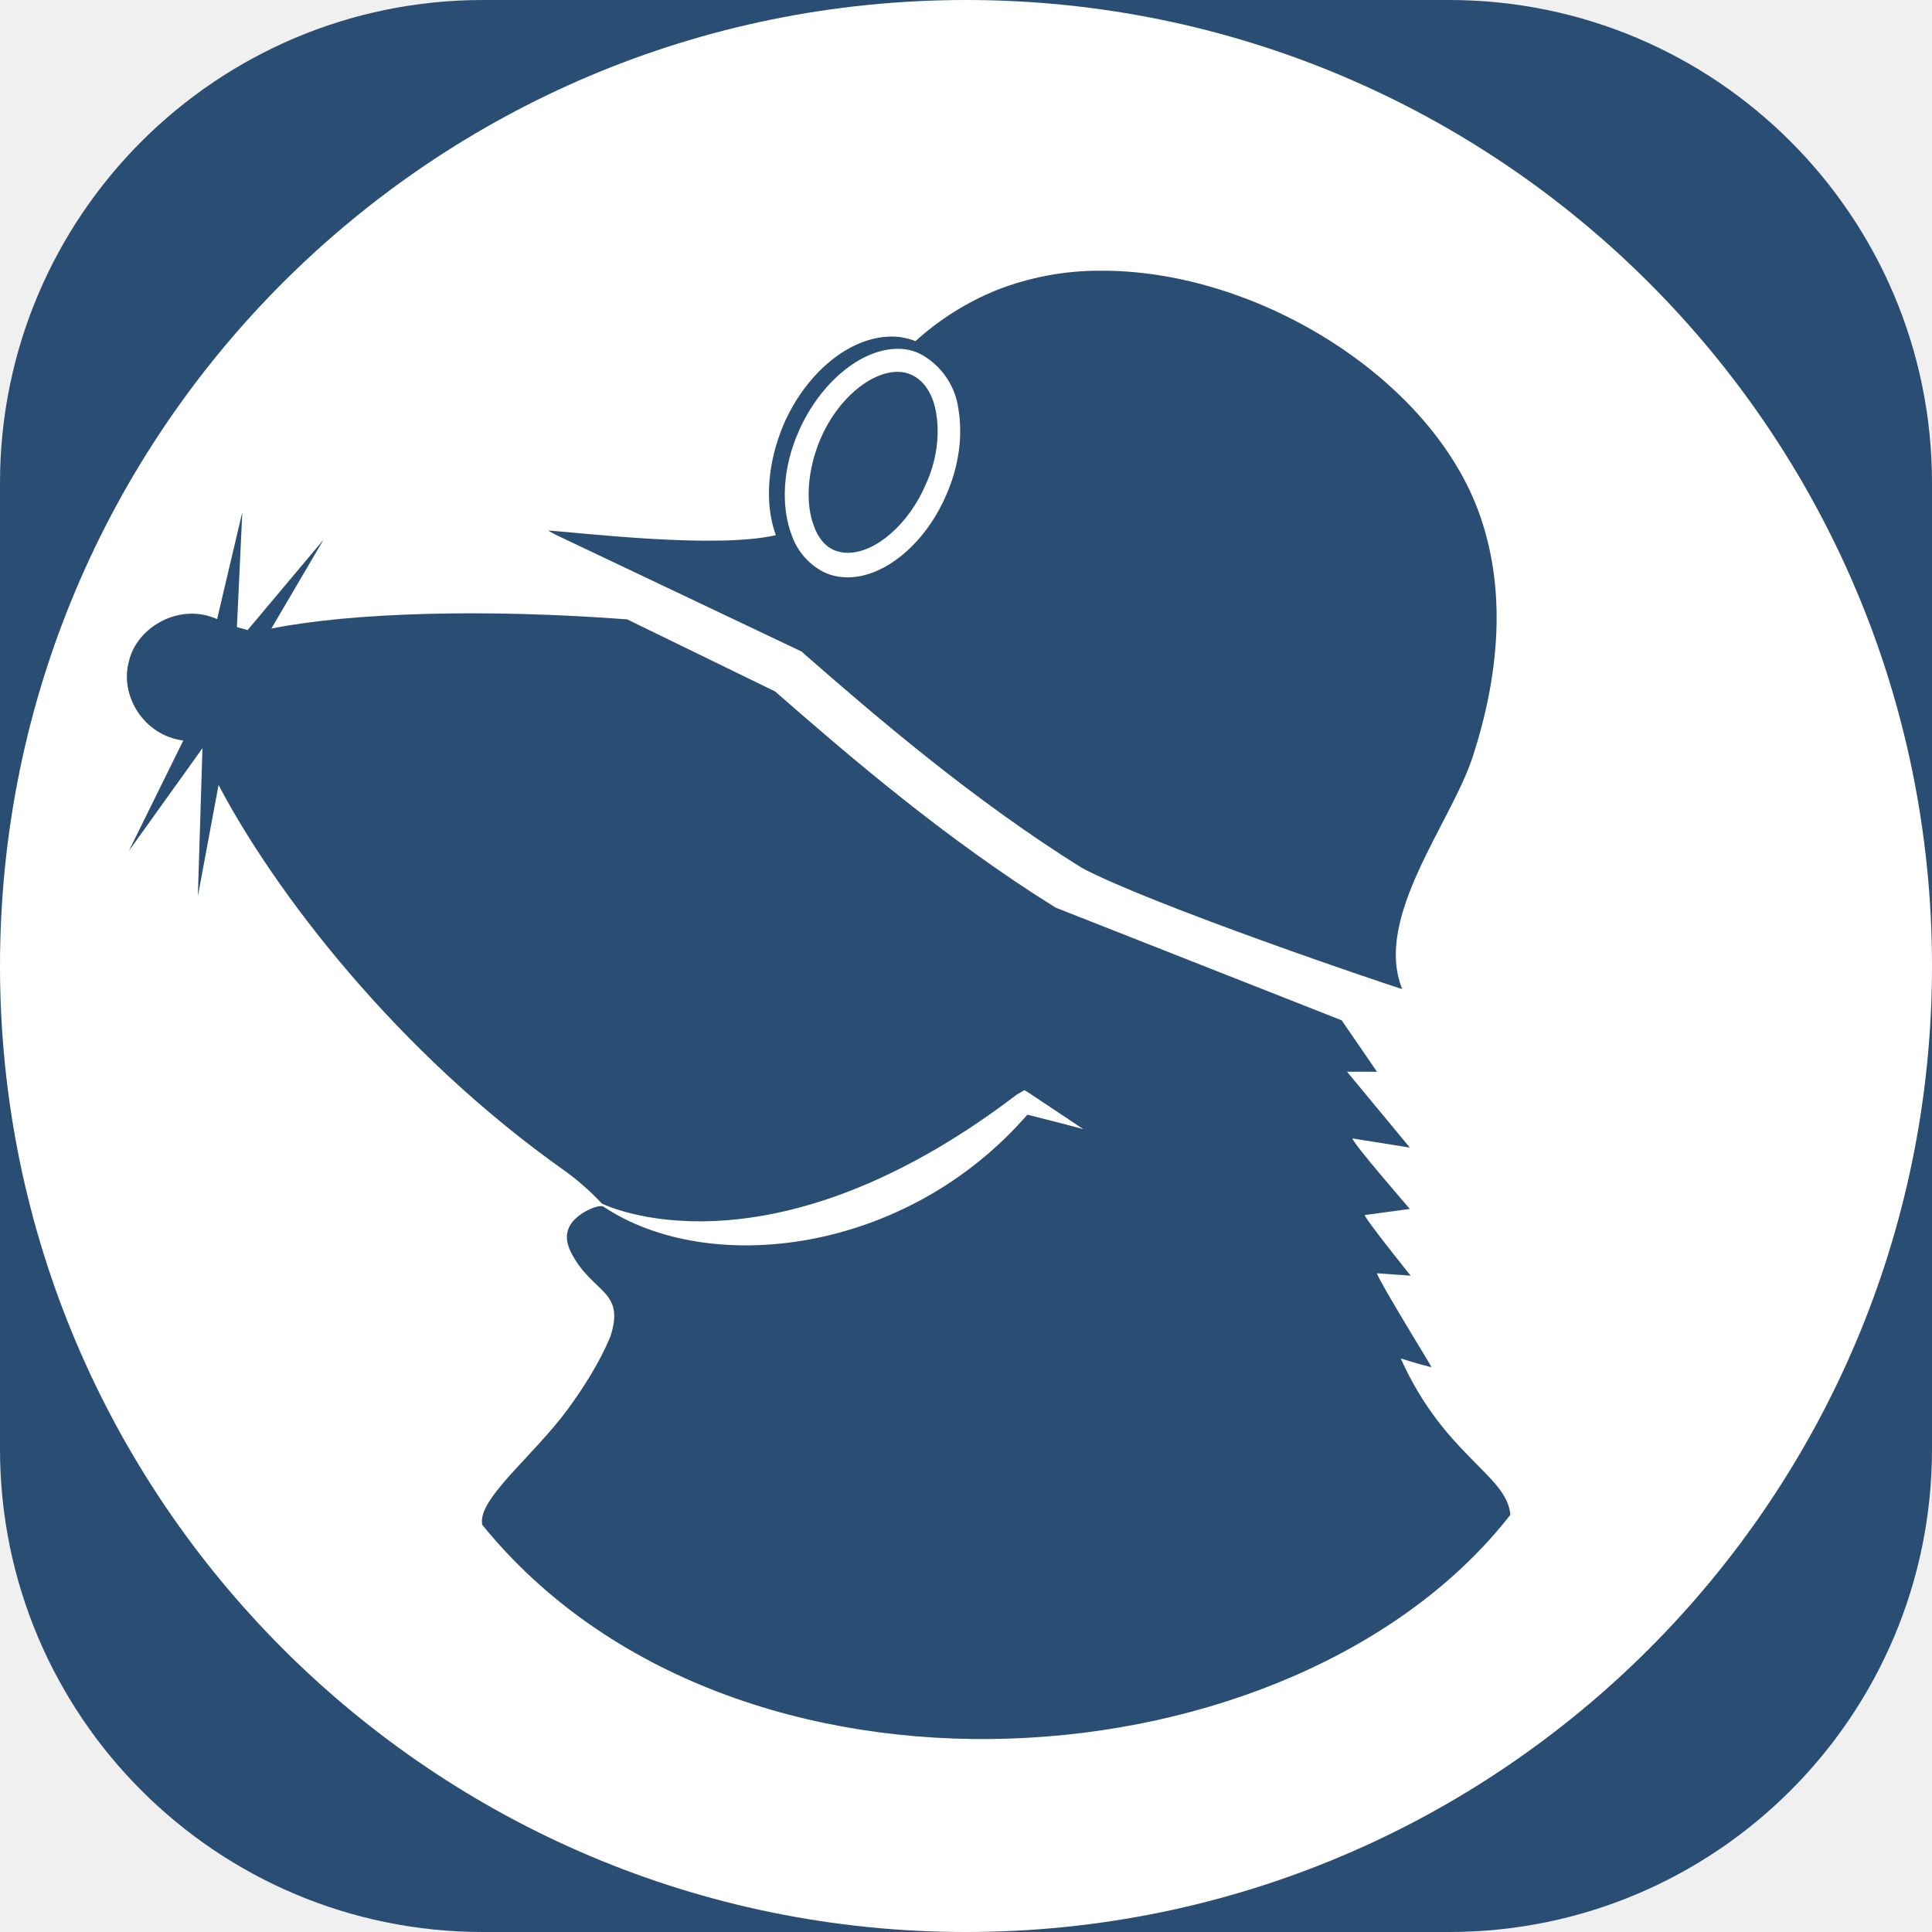
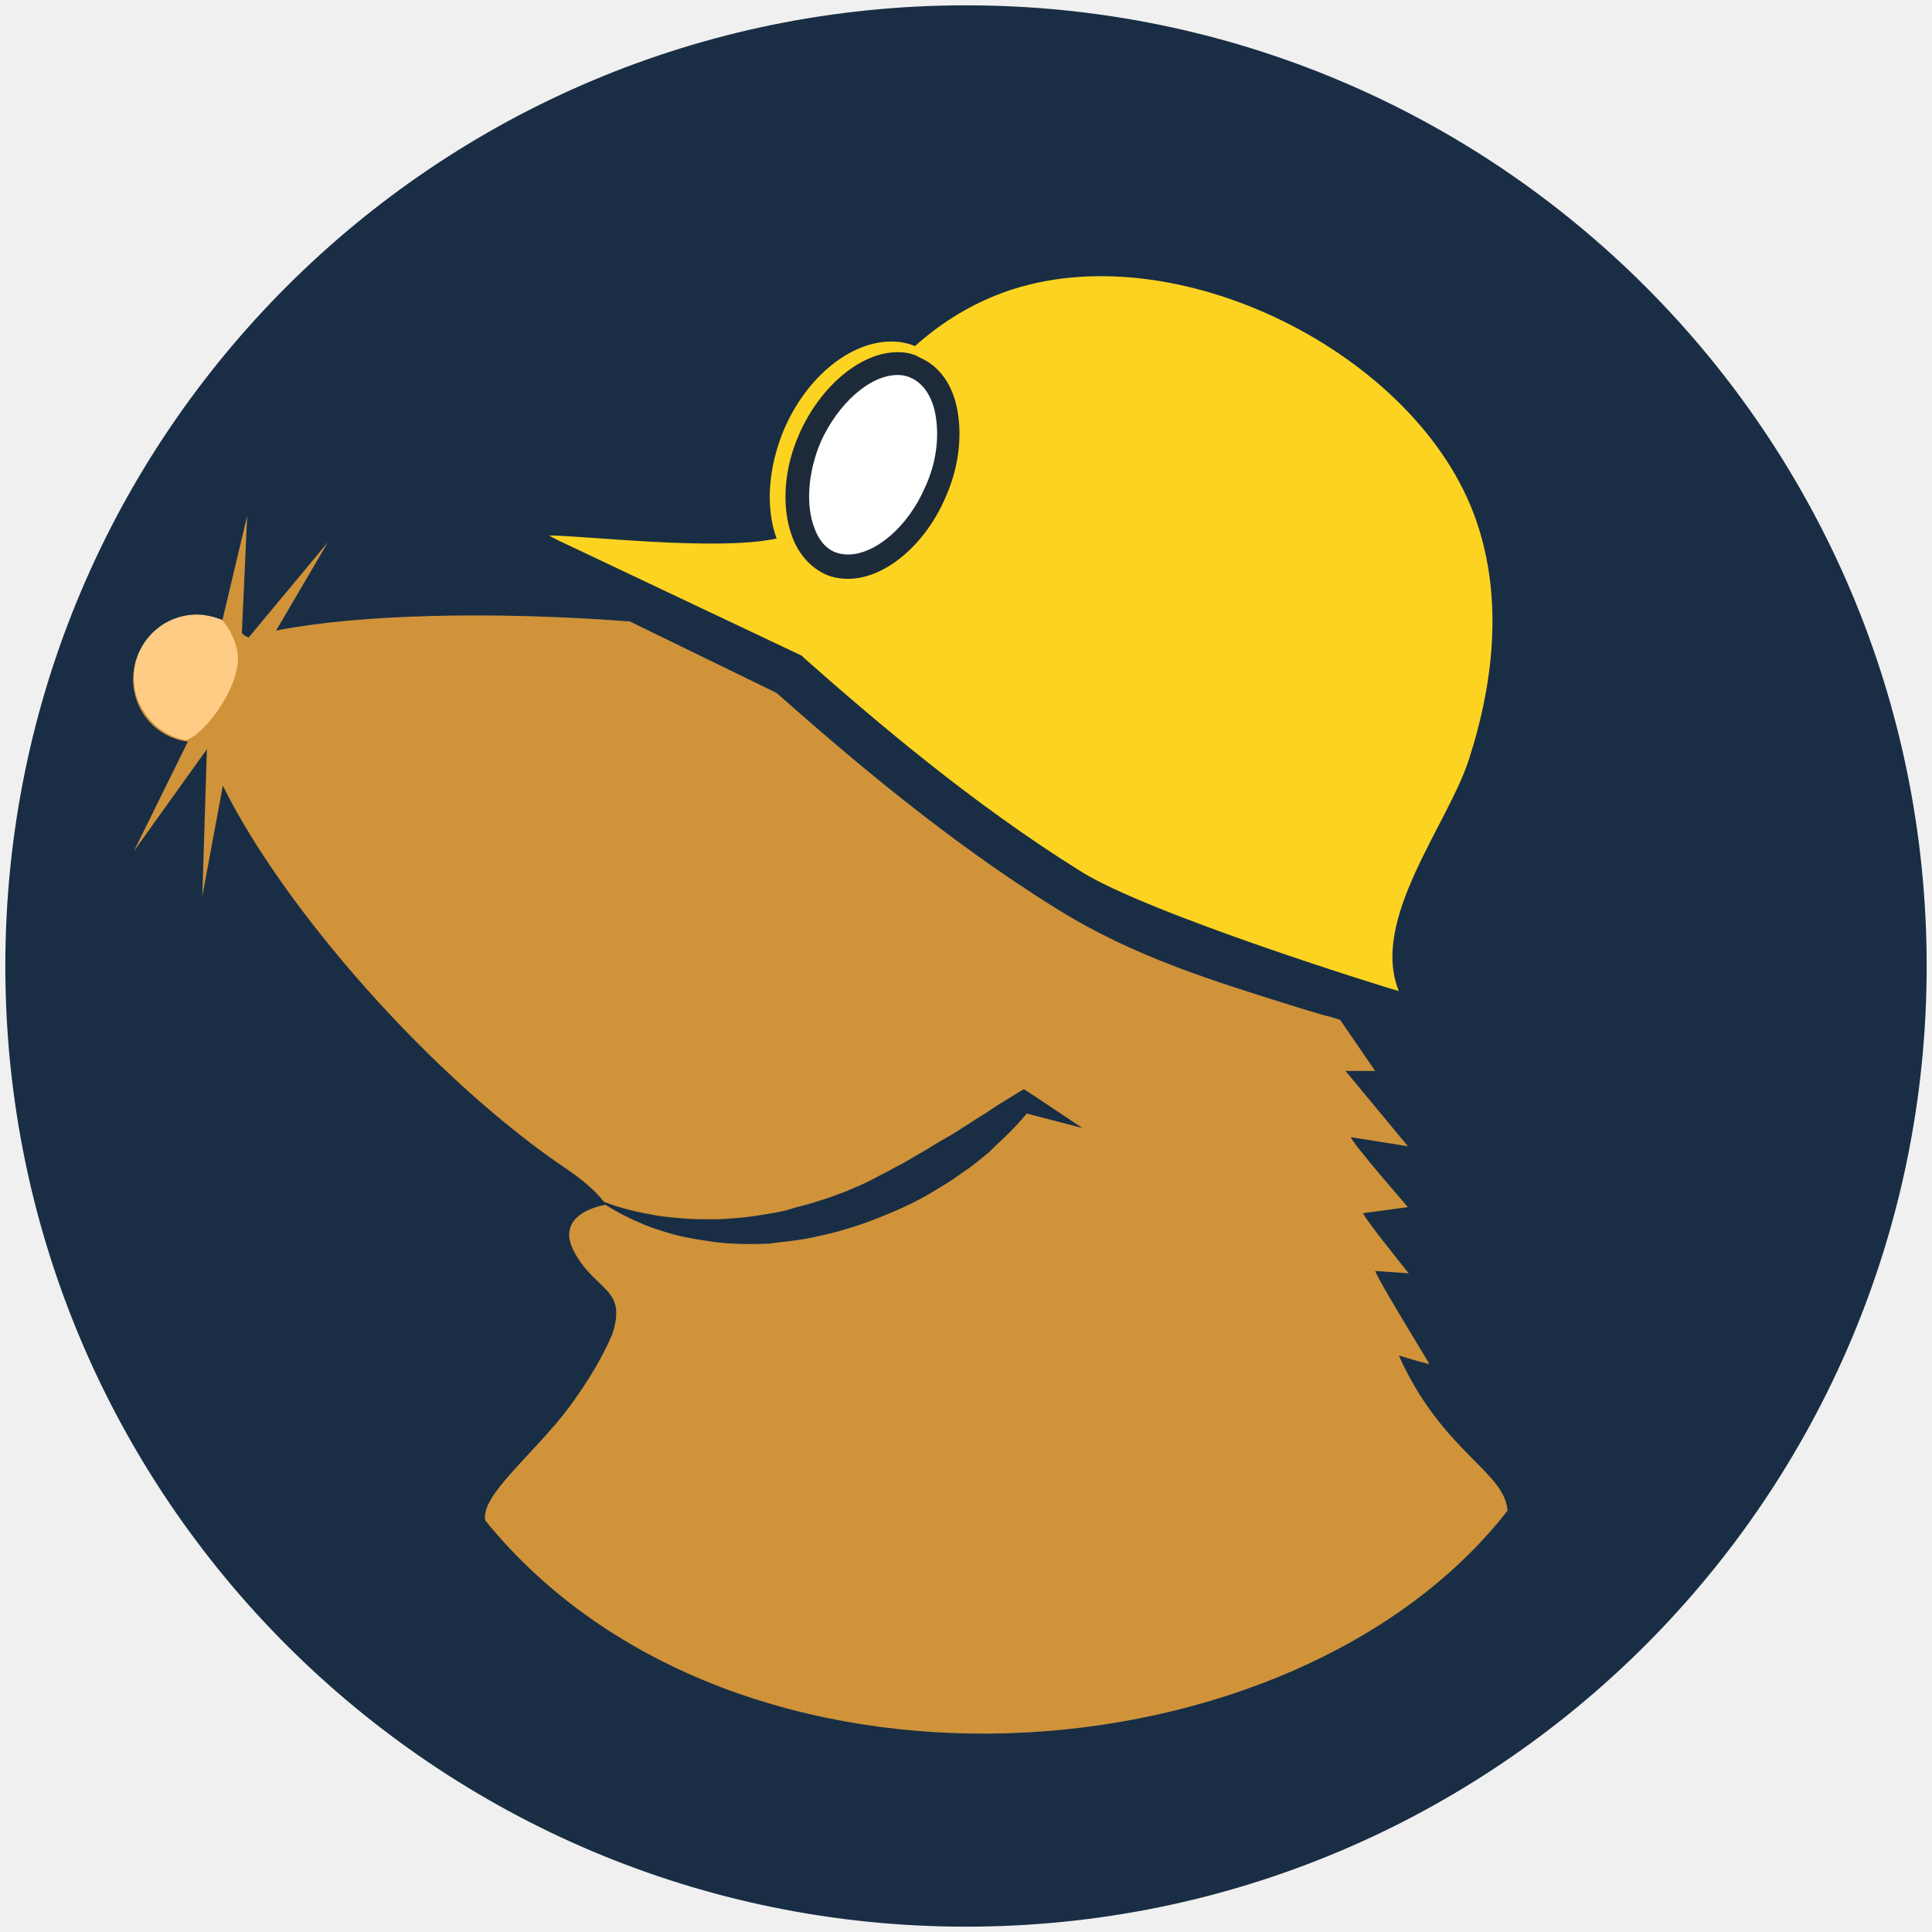
- <svg xmlns="http://www.w3.org/2000/svg" viewBox="0 0 24 24">
-   <rect width="24" height="24" rx="6" fill="#294D73" />
-   <g fill="#FFFFFF">
-     <path d="M12 0C5.371 0 0 5.362 0 12c0 6.629 5.381 12 12 12s12-5.371 12-12S18.629 0 12 0zm1.651 3.363c1.908-.02 4.059 1.28 4.701 2.951.381 1 .267 2.086-.057 3.086-.266.819-1.238 2-.876 2.886-.143-.038-3.124-1.048-3.98-1.505-1.344-.838-2.544-1.867-3.448-2.657l-.03-.029-3.047-1.447a1.037 1.037 0 0 1-.104-.058c.419.029 2.085.23 2.828.058-.143-.39-.105-.896.095-1.372.286-.657.83-1.095 1.343-1.095.105 0 .2.019.296.057A3.411 3.411 0 0 1 12.39 3.6a3.49 3.49 0 0 1 1.26-.237zm-2.499.97c-.457 0-.962.42-1.228 1.02-.2.447-.229.933-.086 1.304a.813.813 0 0 0 .41.457.696.696 0 0 0 .285.058c.457 0 .962-.42 1.22-1.02.161-.362.209-.742.152-1.076a.91.91 0 0 0-.467-.676.6.6 0 0 0-.286-.067zm0 .286c.057 0 .115.01.172.038.152.067.266.238.304.467.048.276.01.6-.133.905-.21.485-.619.838-.962.838a.444.444 0 0 1-.162-.029c-.142-.057-.219-.19-.257-.295-.114-.286-.085-.705.076-1.086.21-.495.62-.838.962-.838zM3.01 6.362 2.943 7.79l.133.037.943-1.123-.648 1.104c1.01-.2 2.658-.247 4.42-.114l1.837.895c.915.8 2.124 1.839 3.486 2.686l3.553 1.4.438.638h-.372l.781.943-.714-.114c.01.066.714.876.714.876l-.562.076c.02.067.572.753.572.753l-.42-.03c.03.106.677 1.153.677 1.163 0 .01-.229-.057-.381-.105.543 1.21 1.324 1.448 1.362 1.943-2.667 3.419-9.667 3.952-12.771.124-.067-.314.619-.838 1.057-1.429.21-.286.4-.59.533-.905.19-.58-.21-.533-.476-1.028-.047-.086-.086-.2-.047-.305.057-.19.38-.324.438-.286 1.314.877 3.762.59 5.266-1.142 0 0 .458.114.696.18l-.686-.457-.048-.028c-.028.019-.067.038-.095.057-3.124 2.38-5.152 1.352-5.152 1.352a3.243 3.243 0 0 0-.438-.39c-2.124-1.495-3.639-3.505-4.324-4.81l-.257 1.381.057-1.838-.914 1.276.676-1.371c-.505-.067-.79-.572-.676-.981.094-.426.63-.738 1.096-.527z" />
+ <svg xmlns="http://www.w3.org/2000/svg" width="254px" height="254px" viewBox="0 0 254 254" version="1.1">
+   <g stroke="none" stroke-width="1" fill="none" fill-rule="evenodd">
+     <path d="M0.7,127 C0.7,196.8 57.3,253.3 127,253.3 C196.7,253.3 253.3,196.8 253.3,127 C253.3,57.2 196.8,0.7 127,0.7 C57.2,0.7 0.7,57.2 0.7,127 L0.7,127 L0.7,127 L0.7,127 Z" id="bg" fill="#192E45" />
+     <path d="M17.6,111.9 L27.2,98.5 C27.2,98.6 26.6,117.8 26.6,117.8 L29.3,103.3 C37.3,119.5 56.9,141.9 74.8,153.9 C76.7,155.2 78.3,156.6 79.4,158 C81.7,158.9 84,159.4 86.3,159.8 C87.5,160 88.8,160.1 90,160.2 C91.2,160.3 92.5,160.3 93.7,160.3 C94.9,160.3 96.1,160.2 97.3,160.1 C98.5,160 99.7,159.8 100.9,159.6 C102.1,159.4 103.3,159.2 104.4,158.8 C105.6,158.5 106.7,158.2 107.9,157.8 C109,157.5 110.2,157 111.3,156.6 C112.4,156.1 113.5,155.7 114.6,155.1 C115.7,154.5 116.8,154 117.8,153.4 C118.9,152.9 119.9,152.2 121,151.6 C122.1,151 123.1,150.3 124.2,149.7 C125.3,149.1 126.3,148.4 127.3,147.8 C128.3,147.1 129.4,146.5 130.4,145.8 C131.4,145.1 132.5,144.5 133.6,143.8 L134.6,143.2 L135.1,143.5 L142.3,148.3 L135,146.4 C134.3,147.2 133.6,148 132.8,148.8 C131.9,149.7 130.9,150.6 130,151.5 C129,152.3 128,153.2 126.9,153.9 C125.8,154.7 124.8,155.4 123.6,156.1 C121.4,157.5 119,158.7 116.5,159.7 C115.3,160.2 114,160.7 112.8,161.1 C111.5,161.5 110.3,161.9 109,162.2 C107.7,162.5 106.4,162.8 105.1,163 C103.8,163.2 102.5,163.3 101.2,163.5 C98.6,163.6 95.9,163.6 93.3,163.2 C92,163 90.7,162.8 89.4,162.5 C88.1,162.2 86.9,161.8 85.7,161.4 C83.6,160.6 81.5,159.6 79.6,158.4 C79.6,158.4 72.7,159.4 75.5,164.6 C78.3,169.8 82.5,169.3 80.5,175.4 C79.1,178.7 77.1,181.9 74.9,184.9 C70.3,191.1 63.1,196.6 63.8,199.9 C96.5,240.2 170.2,234.6 198.2,198.6 C197.8,193.4 189.6,190.9 183.9,178.2 C185.5,178.7 187.9,179.4 187.9,179.3 C187.9,179.2 181.1,168.2 180.8,167.1 L185.2,167.4 C185.2,167.4 179.4,160.2 179.2,159.5 L185.1,158.7 C185.1,158.7 177.7,150.2 177.6,149.5 L185.1,150.7 L176.9,140.8 L180.8,140.8 L176.2,134.1 C175.4,133.8 174.6,133.6 173.8,133.4 C172.8,133.1 171.8,132.8 170.8,132.5 C159.6,129 149,125.8 138.8,119.4 C124.5,110.5 111.7,99.6 102.1,91.1 L82.8,81.7 C64.3,80.3 46.9,80.8 36.3,82.9 L43.1,71.3 L32.7,83.8 C32,83.6 31.8,83.2 31.8,83.2 L32.5,67.8 L29.2,81.7 C28.2,81.2 27,81 25.8,81 C21.2,81 17.5,84.7 17.5,89.3 C17.5,93.5 20.6,97 24.7,97.5 L17.6,111.9 L17.6,111.9 L17.6,111.9 L17.6,111.9 Z" id="Mullvad_Fur" fill="#D0933A" />
+     <path d="M29.2,81.5 C28.2,81.1 27,80.8 25.9,80.8 C21.3,80.8 17.6,84.5 17.6,89.1 C17.6,93.1 20.5,96.5 24.3,97.3 C24.4,97.3 24.4,97.3 24.5,97.3 C27,96.5 32,89.8 31.2,85.6 C30.9,84.1 30.2,82.7 29.2,81.5 L29.2,81.5 L29.2,81.5 L29.2,81.5 Z" id="Mullvad_Nose" fill="#FFCC86" />
+     <path d="M102.1,70.8 C100.6,66.7 101,61.4 103.1,56.4 C106.1,49.5 111.8,44.9 117.2,44.9 C118.3,44.9 119.3,45.1 120.3,45.5 C123.4,42.7 127,40.4 131,38.8 C153.1,30 185.4,45.7 193.7,67.4 C197.7,77.9 196.5,89.4 193.1,99.9 C190.3,108.5 180.1,120.9 183.9,130.3 C182.4,129.9 150.8,120.1 142,114.5 C127.9,105.7 115.2,94.9 105.7,86.5 L105.4,86.2 L73.3,71 C72.9,70.8 72.5,70.6 72.2,70.4 C76.8,70.4 94.3,72.5 102.1,70.8" id="Mullvad_Helmet" fill="#FDD321" />
+     <g id="Helmet_Lamp" transform="translate(103, 46)" fill-rule="nonzero">
+       <path d="M8.6,28.4 C7.7,28.4 6.9,28.2 6.3,27.9 C4.7,27.2 3.5,25.9 2.7,23.9 C1.3,20.5 1.7,15.8 3.6,11.4 C6.1,5.7 10.8,1.7 15.1,1.7 C15.9,1.7 16.7,1.9 17.5,2.2 C19.6,3.1 21.1,5.2 21.6,8.2 C22.2,11.4 21.7,15.1 20.1,18.6 C17.6,24.3 12.8,28.4 8.6,28.4 Z" id="Path" fill="#FFFFFF" />
+       <path d="M15,3.3 C15.6,3.3 16.2,3.4 16.8,3.7 C18.4,4.4 19.6,6.2 20,8.6 C20.5,11.5 20.1,14.9 18.6,18.1 C16.4,23.2 12.1,26.9 8.5,26.9 C7.9,26.9 7.3,26.8 6.8,26.6 L6.8,26.6 L6.8,26.6 C5.3,26 4.5,24.6 4.1,23.5 C2.9,20.5 3.2,16.1 4.9,12.1 C7.2,7 11.4,3.3 15,3.3 M15,0.3 C10.2,0.3 4.9,4.7 2.1,11 C-2.22044605e-16,15.7 -0.3,20.8 1.2,24.7 C2.1,27 3.6,28.6 5.5,29.5 C6.4,29.9 7.4,30.1 8.5,30.1 C13.3,30.1 18.6,25.7 21.3,19.4 C23,15.6 23.5,11.6 22.9,8.1 C22.3,4.6 20.5,2.1 17.9,1 C17.1,0.5 16.1,0.3 15,0.3 L15,0.3 Z" id="Shape" fill="#1D2A3A" />
+     </g>
  </g>
</svg>
